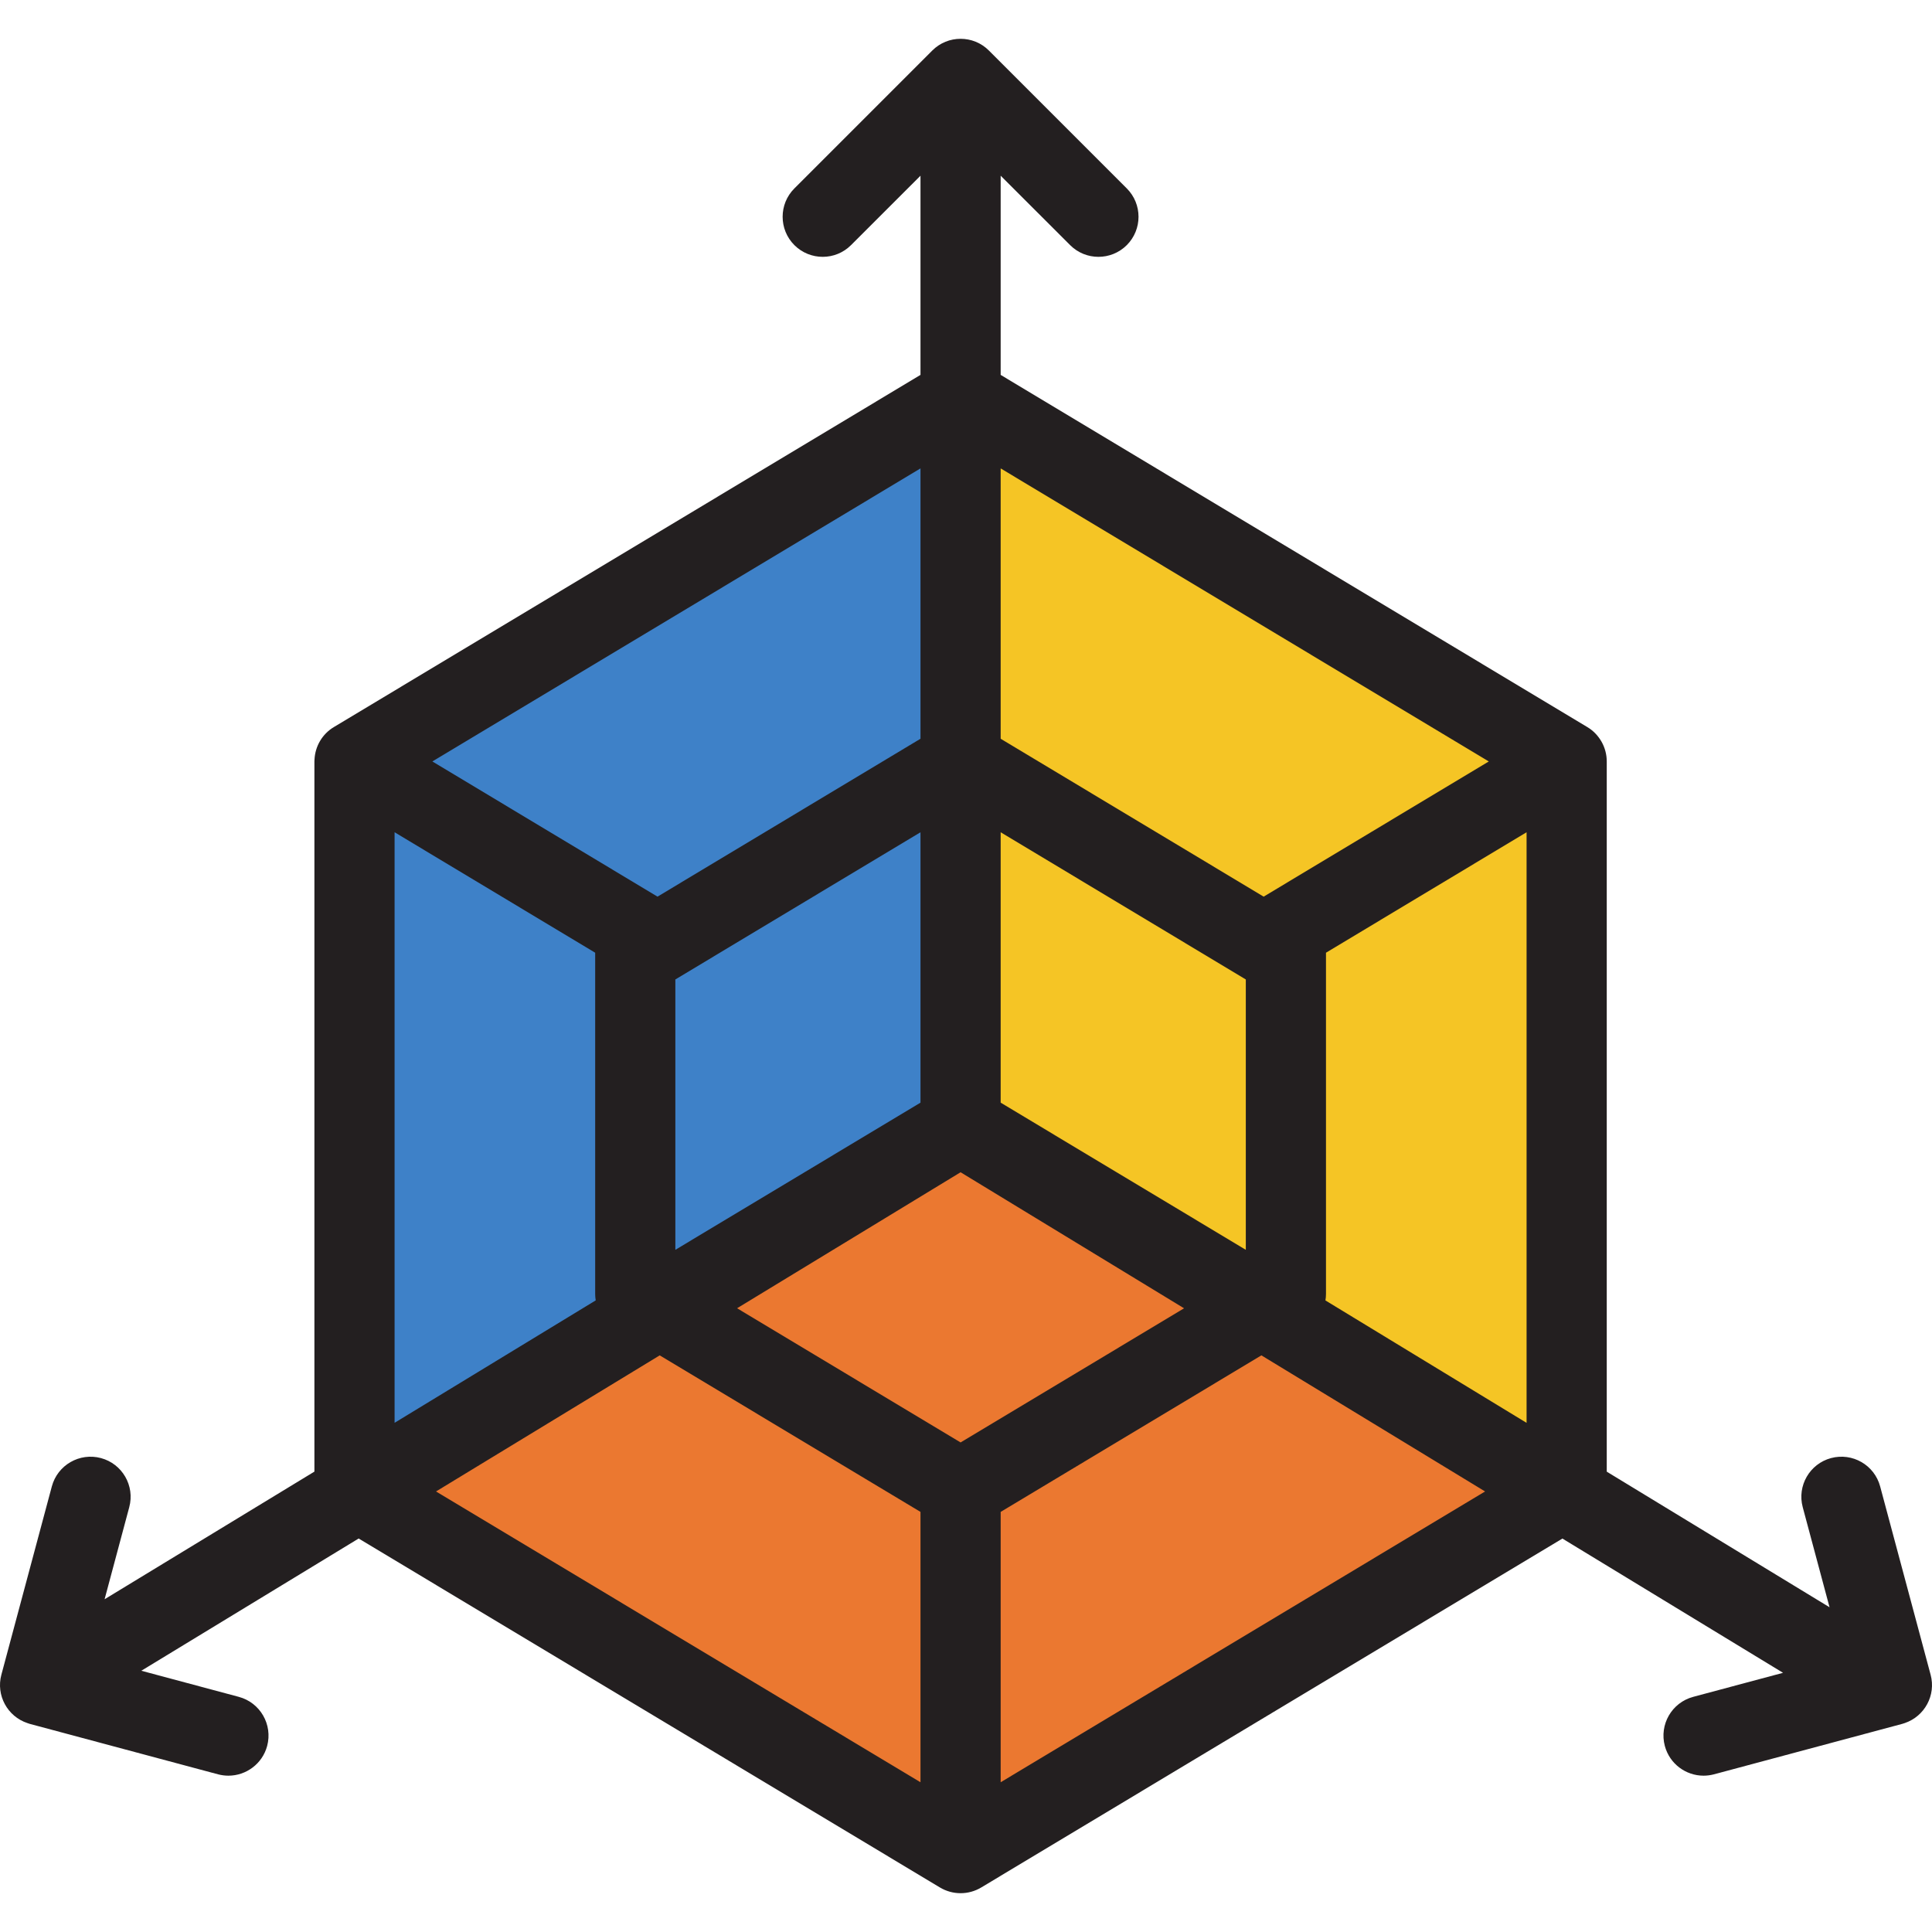
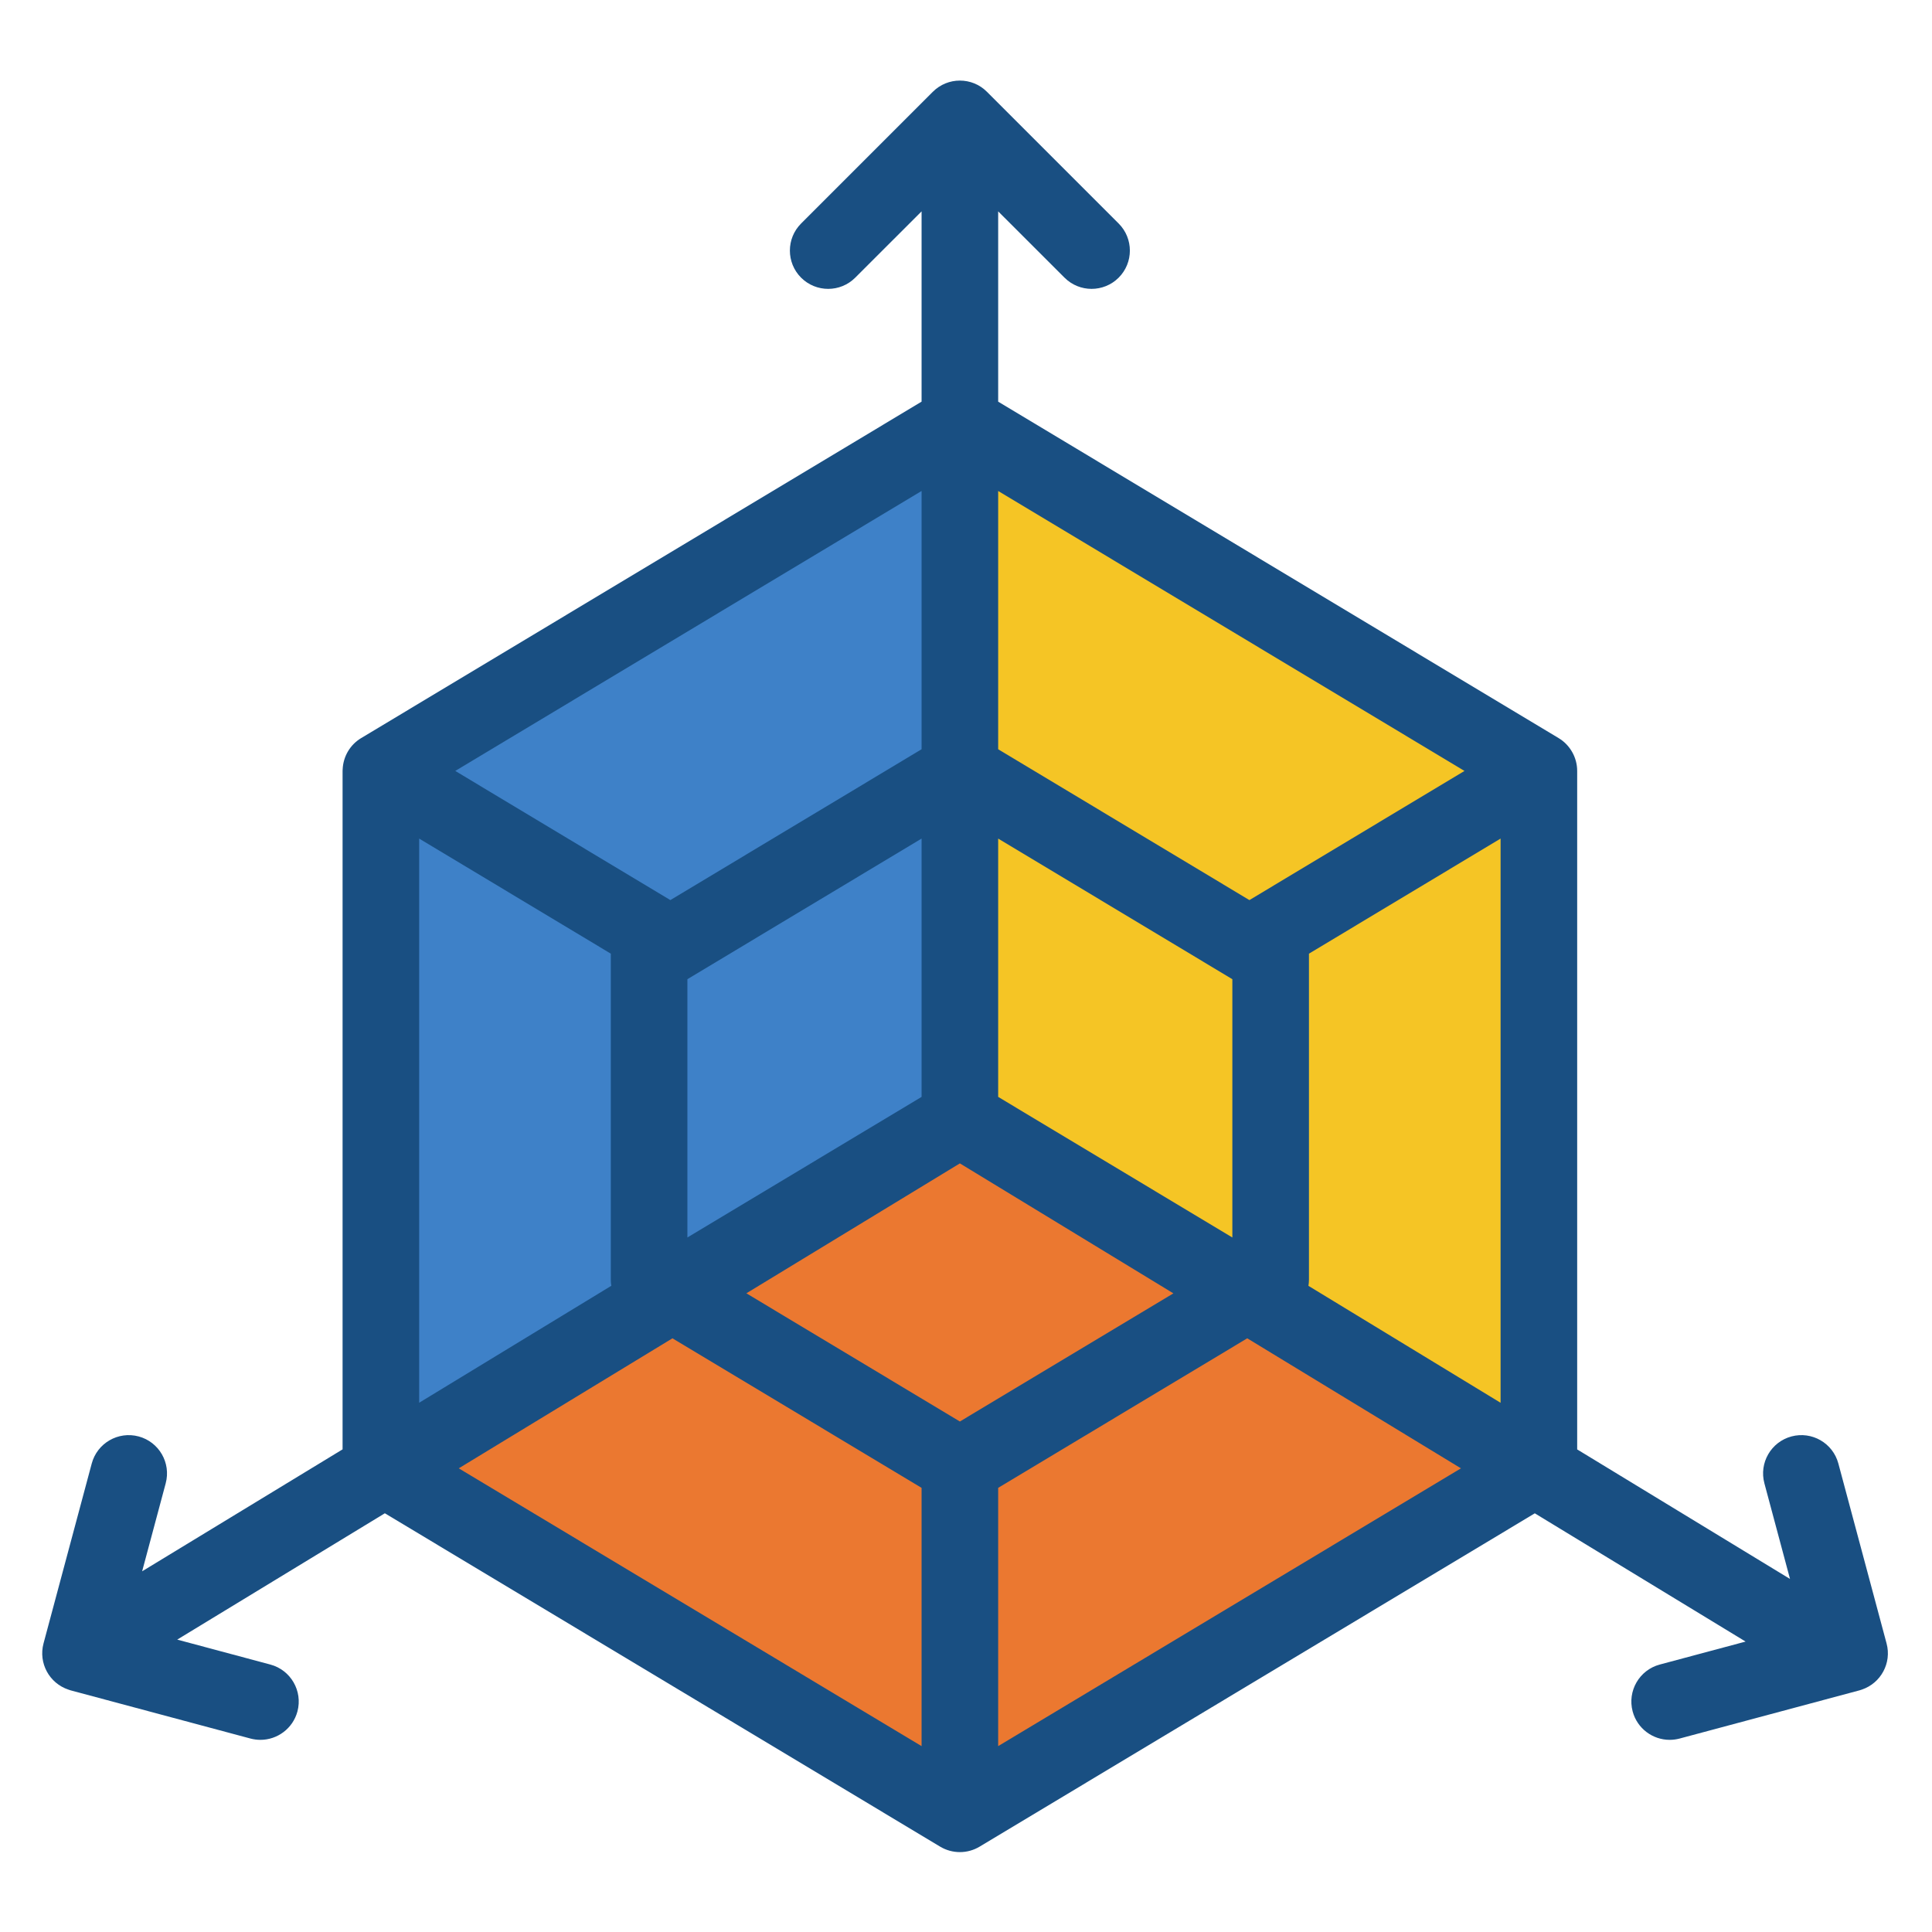
- <svg xmlns="http://www.w3.org/2000/svg" version="1.1" id="Layer_1" x="0px" y="0px" viewBox="0 0 385.549 385.549" style="enable-background:new 0 0 385.549 385.549;" xml:space="preserve">
-   <g>
-     <polygon style="fill:#EB7830;" points="71.546,297.68 131.625,261.127 191.693,297.186 191.693,369.798  " />
-     <polygon style="fill:#EB7830;" points="131.629,261.12 191.694,224.569 251.758,261.134 191.692,297.186  " />
-     <polygon style="fill:#EB7830;" points="191.693,297.186 251.751,261.127 311.83,297.68 191.693,369.798  " />
-     <polygon style="fill:#F5C525;" points="255.719,263.534 256.613,258.194 256.613,185.597 312.643,151.949 312.643,298.179  " />
-     <polygon style="fill:#F5C525;" points="191.693,151.953 191.693,79.341 312.644,151.953 252.173,188.266  " />
-     <polygon style="fill:#F5C525;" points="191.693,224.572 191.693,151.95 252.171,188.266 256.613,190.961 256.613,263.549  " />
-     <polygon style="fill:#3E81C8;" points="126.773,190.961 131.183,188.285 191.693,151.949 191.693,224.572 126.773,263.549  " />
-     <polygon style="fill:#3E81C8;" points="70.742,151.953 191.693,79.341 191.693,151.953 131.213,188.266  " />
-     <polygon style="fill:#3E81C8;" points="70.743,151.949 126.773,185.597 126.773,258.214 127.66,263.549 123.042,266.339    70.743,298.169  " />
-     <g>
-       <path style="fill:#231F20;" d="M385.273,334.214l-10.07-37.58c-1.14-4.27-5.52-6.8-9.8-5.66c-4.26,1.14-6.8,5.53-5.65,9.8    l5.35,19.97l-44.46-27.06v-141.73c0-1.4-0.37-2.76-1.04-3.94c-0.67-1.18-1.63-2.2-2.84-2.92l-117.07-70.28v-39.75l13.86,13.85    c1.56,1.56,3.6,2.34,5.65,2.34c2.05,0,4.1-0.78,5.66-2.34c3.12-3.12,3.12-8.19,0-11.31l-27.51-27.51    c-1.56-1.57-3.61-2.35-5.66-2.35s-4.09,0.78-5.66,2.35l-27.51,27.51c-3.12,3.12-3.12,8.19,0,11.31c1.56,1.56,3.61,2.34,5.66,2.34    s4.09-0.78,5.65-2.34l13.86-13.85v39.75l-117.07,70.28c-2.3,1.38-3.73,3.81-3.86,6.47c-0.01,0.11-0.02,0.23-0.02,0.36v141.75    l-41.87,25.47l4.92-18.37c1.15-4.27-1.39-8.66-5.65-9.8c-4.27-1.14-8.66,1.39-9.8,5.66l-10.07,37.58    c-1.1,4.11,1.22,8.33,5.21,9.65c0.13,0.05,0.28,0.1,0.45,0.15l37.58,10.07c0.69,0.18,1.39,0.27,2.07,0.27    c3.53,0,6.77-2.36,7.73-5.93c1.14-4.27-1.39-8.66-5.66-9.8l-19.45-5.21l43.37-26.39l116,69.64c1.27,0.76,2.69,1.14,4.12,1.14    s2.85-0.38,4.12-1.14l115.98-69.63l44.03,26.79l-17.93,4.8c-4.27,1.14-6.8,5.53-5.66,9.8c0.96,3.57,4.19,5.93,7.73,5.93    c0.68,0,1.38-0.09,2.07-0.27l37.58-10.07c0.21-0.06,0.37-0.11,0.53-0.17C384.083,342.494,386.373,338.304,385.273,334.214z     M199.693,93.474l97.41,58.48l-44.93,26.98l-52.48-31.51L199.693,93.474L199.693,93.474z M199.693,166.084l48.36,29.04l0.56,0.34    v53.95l-48.92-29.37V166.084z M183.693,93.474v53.95l-52.48,31.51l-44.93-26.98L183.693,93.474z M183.693,166.084v53.96    l-48.92,29.37v-53.95l0.56-0.34L183.693,166.084z M78.743,166.084l40.03,24.04v68.09c0,0.44,0.04,0.87,0.11,1.29l-40.14,24.43    V166.084z M183.693,355.665l-96.68-58.03l44.64-27.16l52.04,31.24V355.665z M191.693,287.854l-44.6-26.78l44.6-27.14l44.6,27.15    L191.693,287.854z M199.693,355.665v-53.95l52.03-31.24l44.64,27.16L199.693,355.665z M304.643,283.944l-40.14-24.43    c0.07-0.42,0.11-0.86,0.11-1.3v-68.09l40.03-24.04L304.643,283.944L304.643,283.944z" />
+ <svg xmlns="http://www.w3.org/2000/svg" version="1.1" id="Layer_1" x="0px" y="0px" viewBox="0 0 24 24" xml:space="preserve" width="24" height="24">
+   <defs id="defs15980" />
+   <g id="g15945" transform="matrix(0.05946747,0,0,0.05946747,0.5244433,0.5404941)">
+     <polygon style="fill:#eb7830" points="71.546,297.68 131.625,261.127 191.693,297.186 191.693,369.798 " id="polygon15923" />
+     <polygon style="fill:#eb7830" points="131.629,261.12 191.694,224.569 251.758,261.134 191.692,297.186 " id="polygon15925" />
+     <polygon style="fill:#eb7830" points="191.693,297.186 251.751,261.127 311.83,297.68 191.693,369.798 " id="polygon15927" />
+     <polygon style="fill:#f5c525" points="312.643,151.949 312.643,298.179 255.719,263.534 256.613,258.194 256.613,185.597 " id="polygon15929" />
+     <polygon style="fill:#f5c525" points="191.693,151.953 191.693,79.341 312.644,151.953 252.173,188.266 " id="polygon15931" />
+     <polygon style="fill:#f5c525" points="256.613,190.961 256.613,263.549 191.693,224.572 191.693,151.95 252.171,188.266 " id="polygon15933" />
+     <polygon style="fill:#3e81c8" points="191.693,224.572 126.773,263.549 126.773,190.961 131.183,188.285 191.693,151.949 " id="polygon15935" />
+     <polygon style="fill:#3e81c8" points="70.742,151.953 191.693,79.341 191.693,151.953 131.213,188.266 " id="polygon15937" />
+     <polygon style="fill:#3e81c8" points="123.042,266.339 70.743,298.169 70.743,151.949 126.773,185.597 126.773,258.214 127.66,263.549 " id="polygon15939" />
+     <g id="g15943">
+       <path style="fill:#194f82;fill-opacity:1" d="m 385.273,334.214 -10.07,-37.58 c -1.14,-4.27 -5.52,-6.8 -9.8,-5.66 -4.26,1.14 -6.8,5.53 -5.65,9.8 l 5.35,19.97 -44.46,-27.06 v -141.73 c 0,-1.4 -0.37,-2.76 -1.04,-3.94 -0.67,-1.18 -1.63,-2.2 -2.84,-2.92 l -117.07,-70.28 v -39.75 l 13.86,13.85 c 1.56,1.56 3.6,2.34 5.65,2.34 2.05,0 4.1,-0.78 5.66,-2.34 3.12,-3.12 3.12,-8.19 0,-11.31 l -27.51,-27.51 c -1.56,-1.57 -3.61,-2.35 -5.66,-2.35 -2.05,0 -4.09,0.78 -5.66,2.35 l -27.51,27.51 c -3.12,3.12 -3.12,8.19 0,11.31 1.56,1.56 3.61,2.34 5.66,2.34 2.05,0 4.09,-0.78 5.65,-2.34 l 13.86,-13.85 v 39.75 l -117.07,70.28 c -2.3,1.38 -3.73,3.81 -3.86,6.47 -0.01,0.11 -0.02,0.23 -0.02,0.36 v 141.75 l -41.87,25.47 4.92,-18.37 c 1.15,-4.27 -1.39,-8.66 -5.65,-9.8 -4.27,-1.14 -8.66,1.39 -9.8,5.66 l -10.07,37.58 c -1.1,4.11 1.22,8.33 5.21,9.65 0.13,0.05 0.28,0.1 0.45,0.15 l 37.58,10.07 c 0.69,0.18 1.39,0.27 2.07,0.27 3.53,0 6.77,-2.36 7.73,-5.93 1.14,-4.27 -1.39,-8.66 -5.66,-9.8 l -19.45,-5.21 43.37,-26.39 116,69.64 c 1.27,0.76 2.69,1.14 4.12,1.14 1.43,0 2.85,-0.38 4.12,-1.14 l 115.98,-69.63 44.03,26.79 -17.93,4.8 c -4.27,1.14 -6.8,5.53 -5.66,9.8 0.96,3.57 4.19,5.93 7.73,5.93 0.68,0 1.38,-0.09 2.07,-0.27 l 37.58,-10.07 c 0.21,-0.06 0.37,-0.11 0.53,-0.17 3.94,-1.35 6.23,-5.54 5.13,-9.63 z m -185.58,-240.74 97.41,58.48 -44.93,26.98 -52.48,-31.51 z m 0,72.61 48.36,29.04 0.56,0.34 v 53.95 l -48.92,-29.37 z m -16,-72.61 v 53.95 l -52.48,31.51 -44.93,-26.98 z m 0,72.61 v 53.96 l -48.92,29.37 v -53.95 l 0.56,-0.34 z m -104.95,0 40.03,24.04 v 68.09 c 0,0.44 0.04,0.87 0.11,1.29 l -40.14,24.43 z m 104.95,189.581 -96.68,-58.03 44.64,-27.16 52.04,31.24 z m 8,-67.811 -44.6,-26.78 44.6,-27.14 44.6,27.15 z m 8,67.811 v -53.95 l 52.03,-31.24 44.64,27.16 z m 104.95,-71.721 -40.14,-24.43 c 0.07,-0.42 0.11,-0.86 0.11,-1.3 v -68.09 l 40.03,-24.04 z" id="path15941" />
    </g>
  </g>
-   <g>
+   <g id="g15947" transform="matrix(0.05946747,0,0,0.05946747,0.5244433,0.5404941)">
</g>
-   <g>
+   <g id="g15949" transform="matrix(0.05946747,0,0,0.05946747,0.5244433,0.5404941)">
</g>
-   <g>
+   <g id="g15951" transform="matrix(0.05946747,0,0,0.05946747,0.5244433,0.5404941)">
</g>
-   <g>
+   <g id="g15953" transform="matrix(0.05946747,0,0,0.05946747,0.5244433,0.5404941)">
</g>
-   <g>
+   <g id="g15955" transform="matrix(0.05946747,0,0,0.05946747,0.5244433,0.5404941)">
</g>
-   <g>
+   <g id="g15957" transform="matrix(0.05946747,0,0,0.05946747,0.5244433,0.5404941)">
</g>
-   <g>
+   <g id="g15959" transform="matrix(0.05946747,0,0,0.05946747,0.5244433,0.5404941)">
</g>
-   <g>
+   <g id="g15961" transform="matrix(0.05946747,0,0,0.05946747,0.5244433,0.5404941)">
</g>
-   <g>
+   <g id="g15963" transform="matrix(0.05946747,0,0,0.05946747,0.5244433,0.5404941)">
</g>
-   <g>
+   <g id="g15965" transform="matrix(0.05946747,0,0,0.05946747,0.5244433,0.5404941)">
</g>
-   <g>
+   <g id="g15967" transform="matrix(0.05946747,0,0,0.05946747,0.5244433,0.5404941)">
</g>
-   <g>
+   <g id="g15969" transform="matrix(0.05946747,0,0,0.05946747,0.5244433,0.5404941)">
</g>
-   <g>
+   <g id="g15971" transform="matrix(0.05946747,0,0,0.05946747,0.5244433,0.5404941)">
</g>
-   <g>
+   <g id="g15973" transform="matrix(0.05946747,0,0,0.05946747,0.5244433,0.5404941)">
</g>
-   <g>
+   <g id="g15975" transform="matrix(0.05946747,0,0,0.05946747,0.5244433,0.5404941)">
</g>
</svg>
